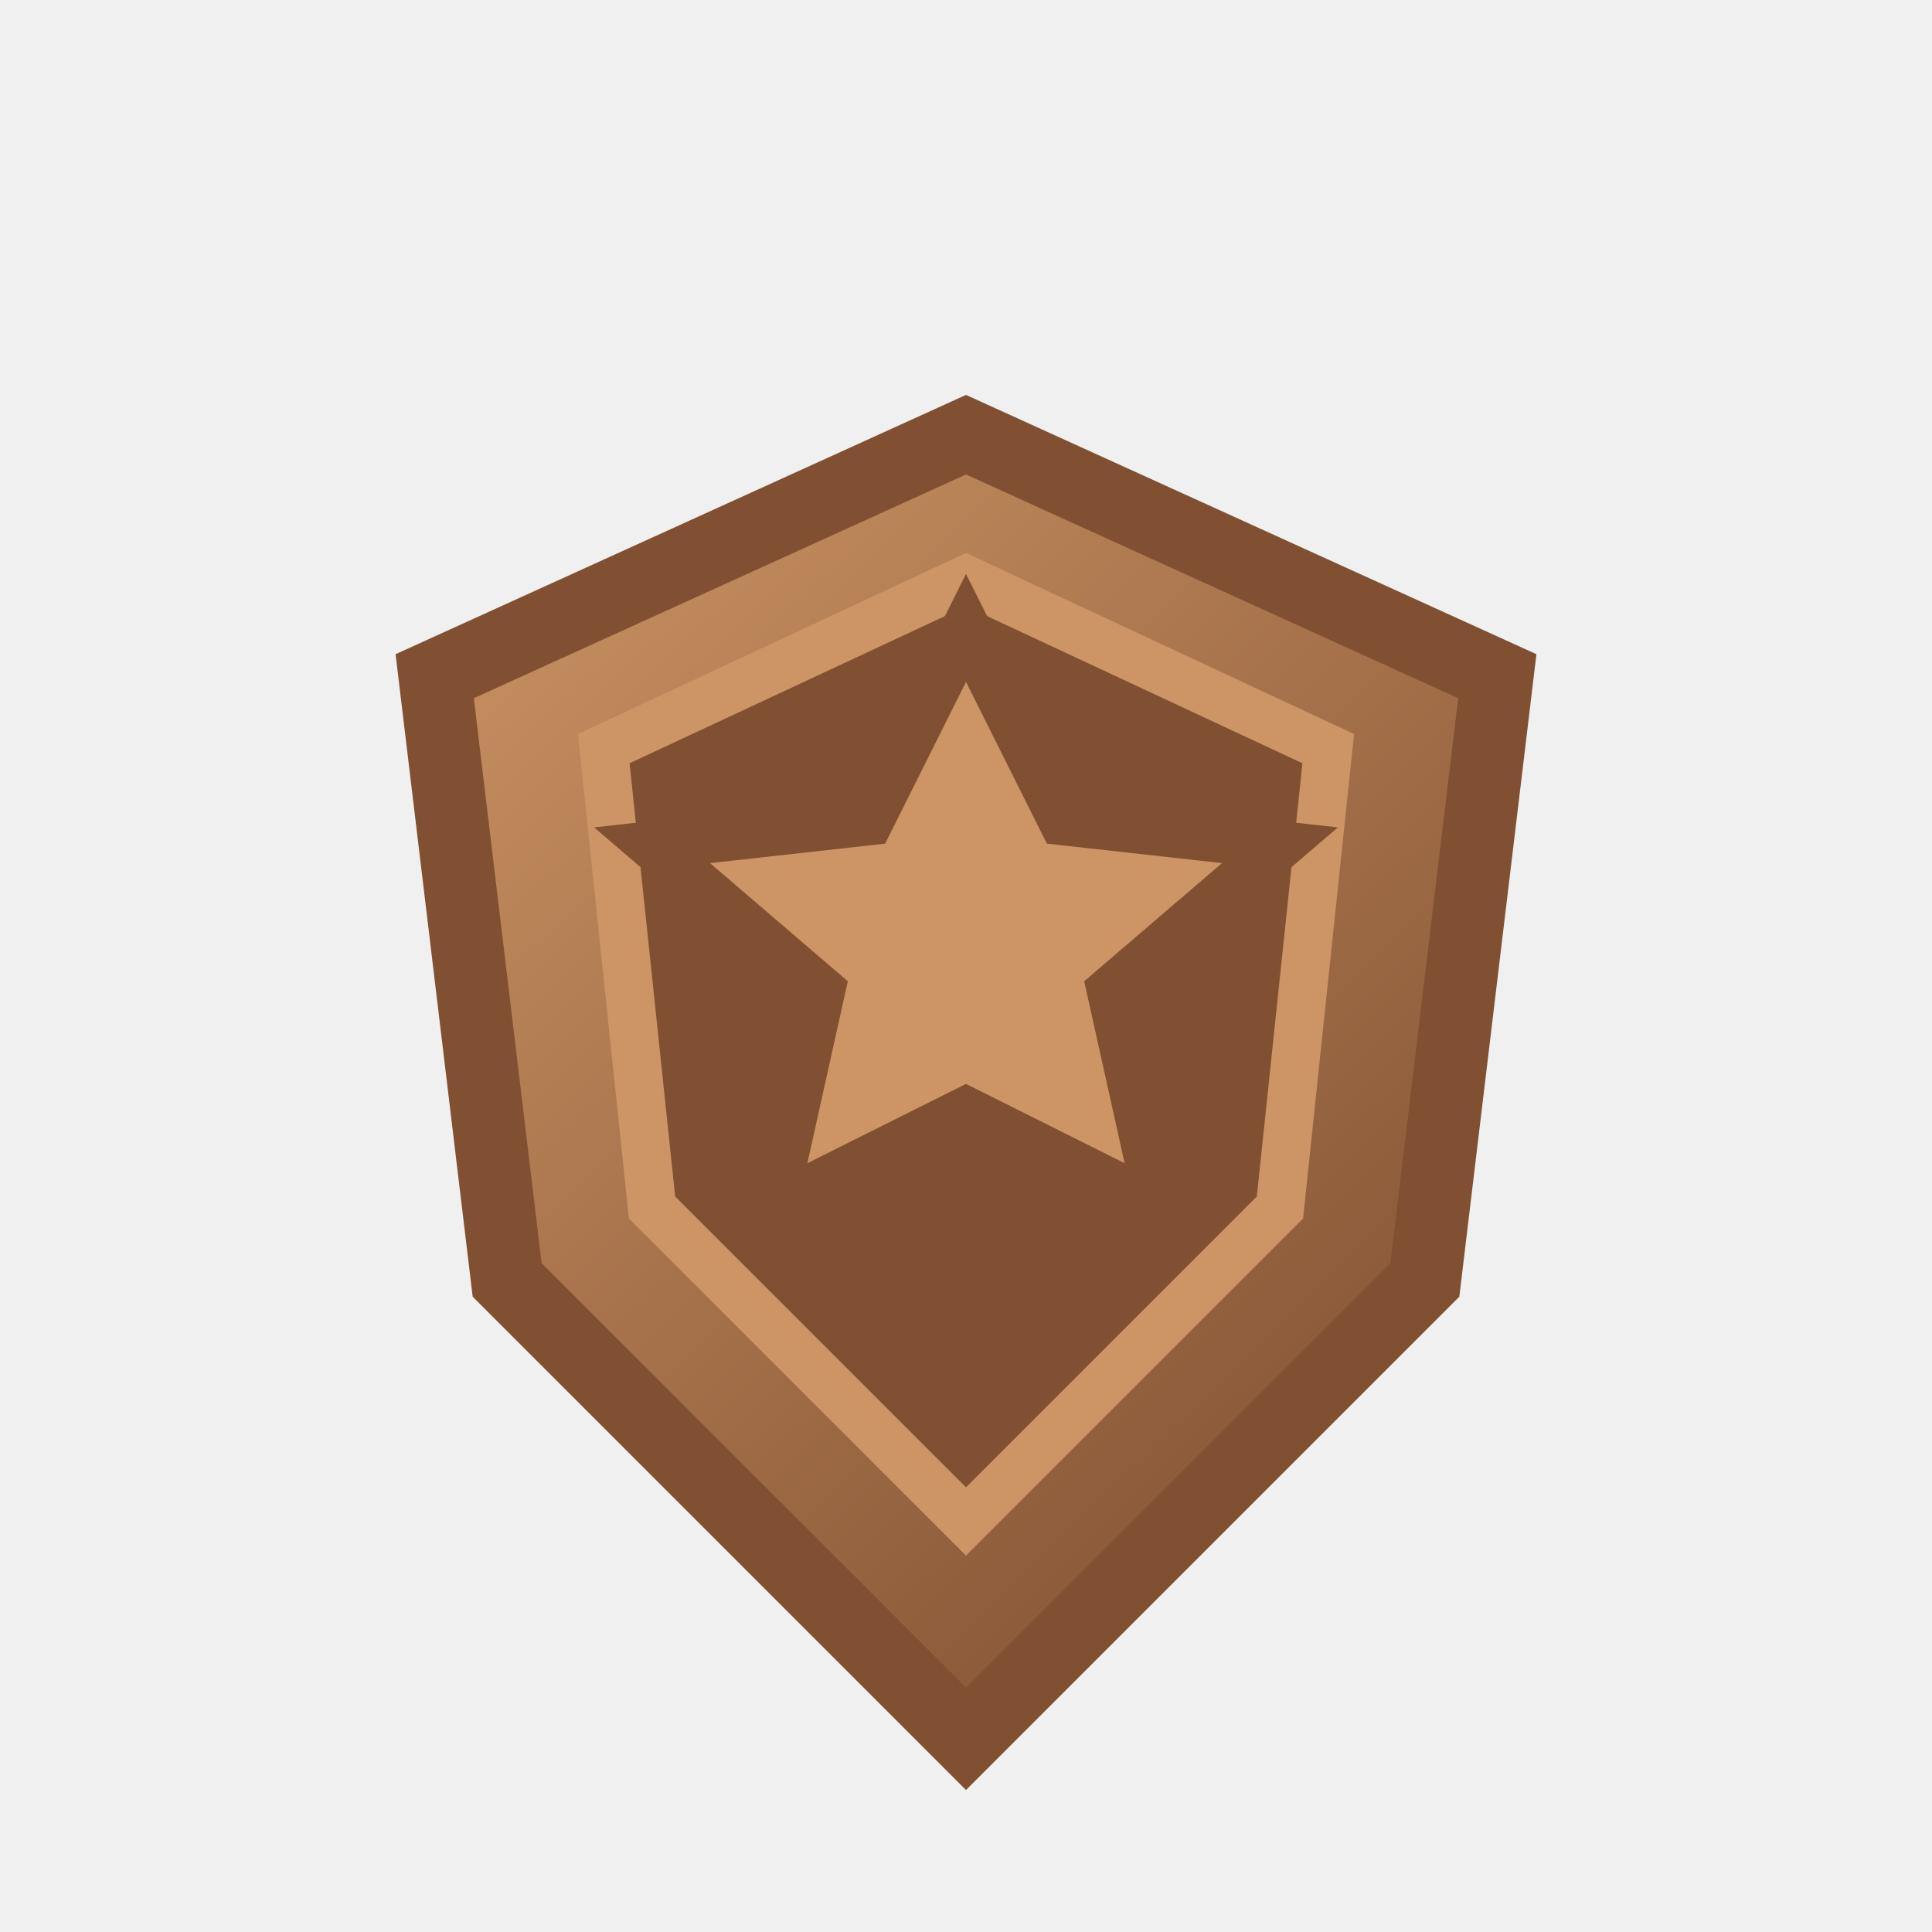
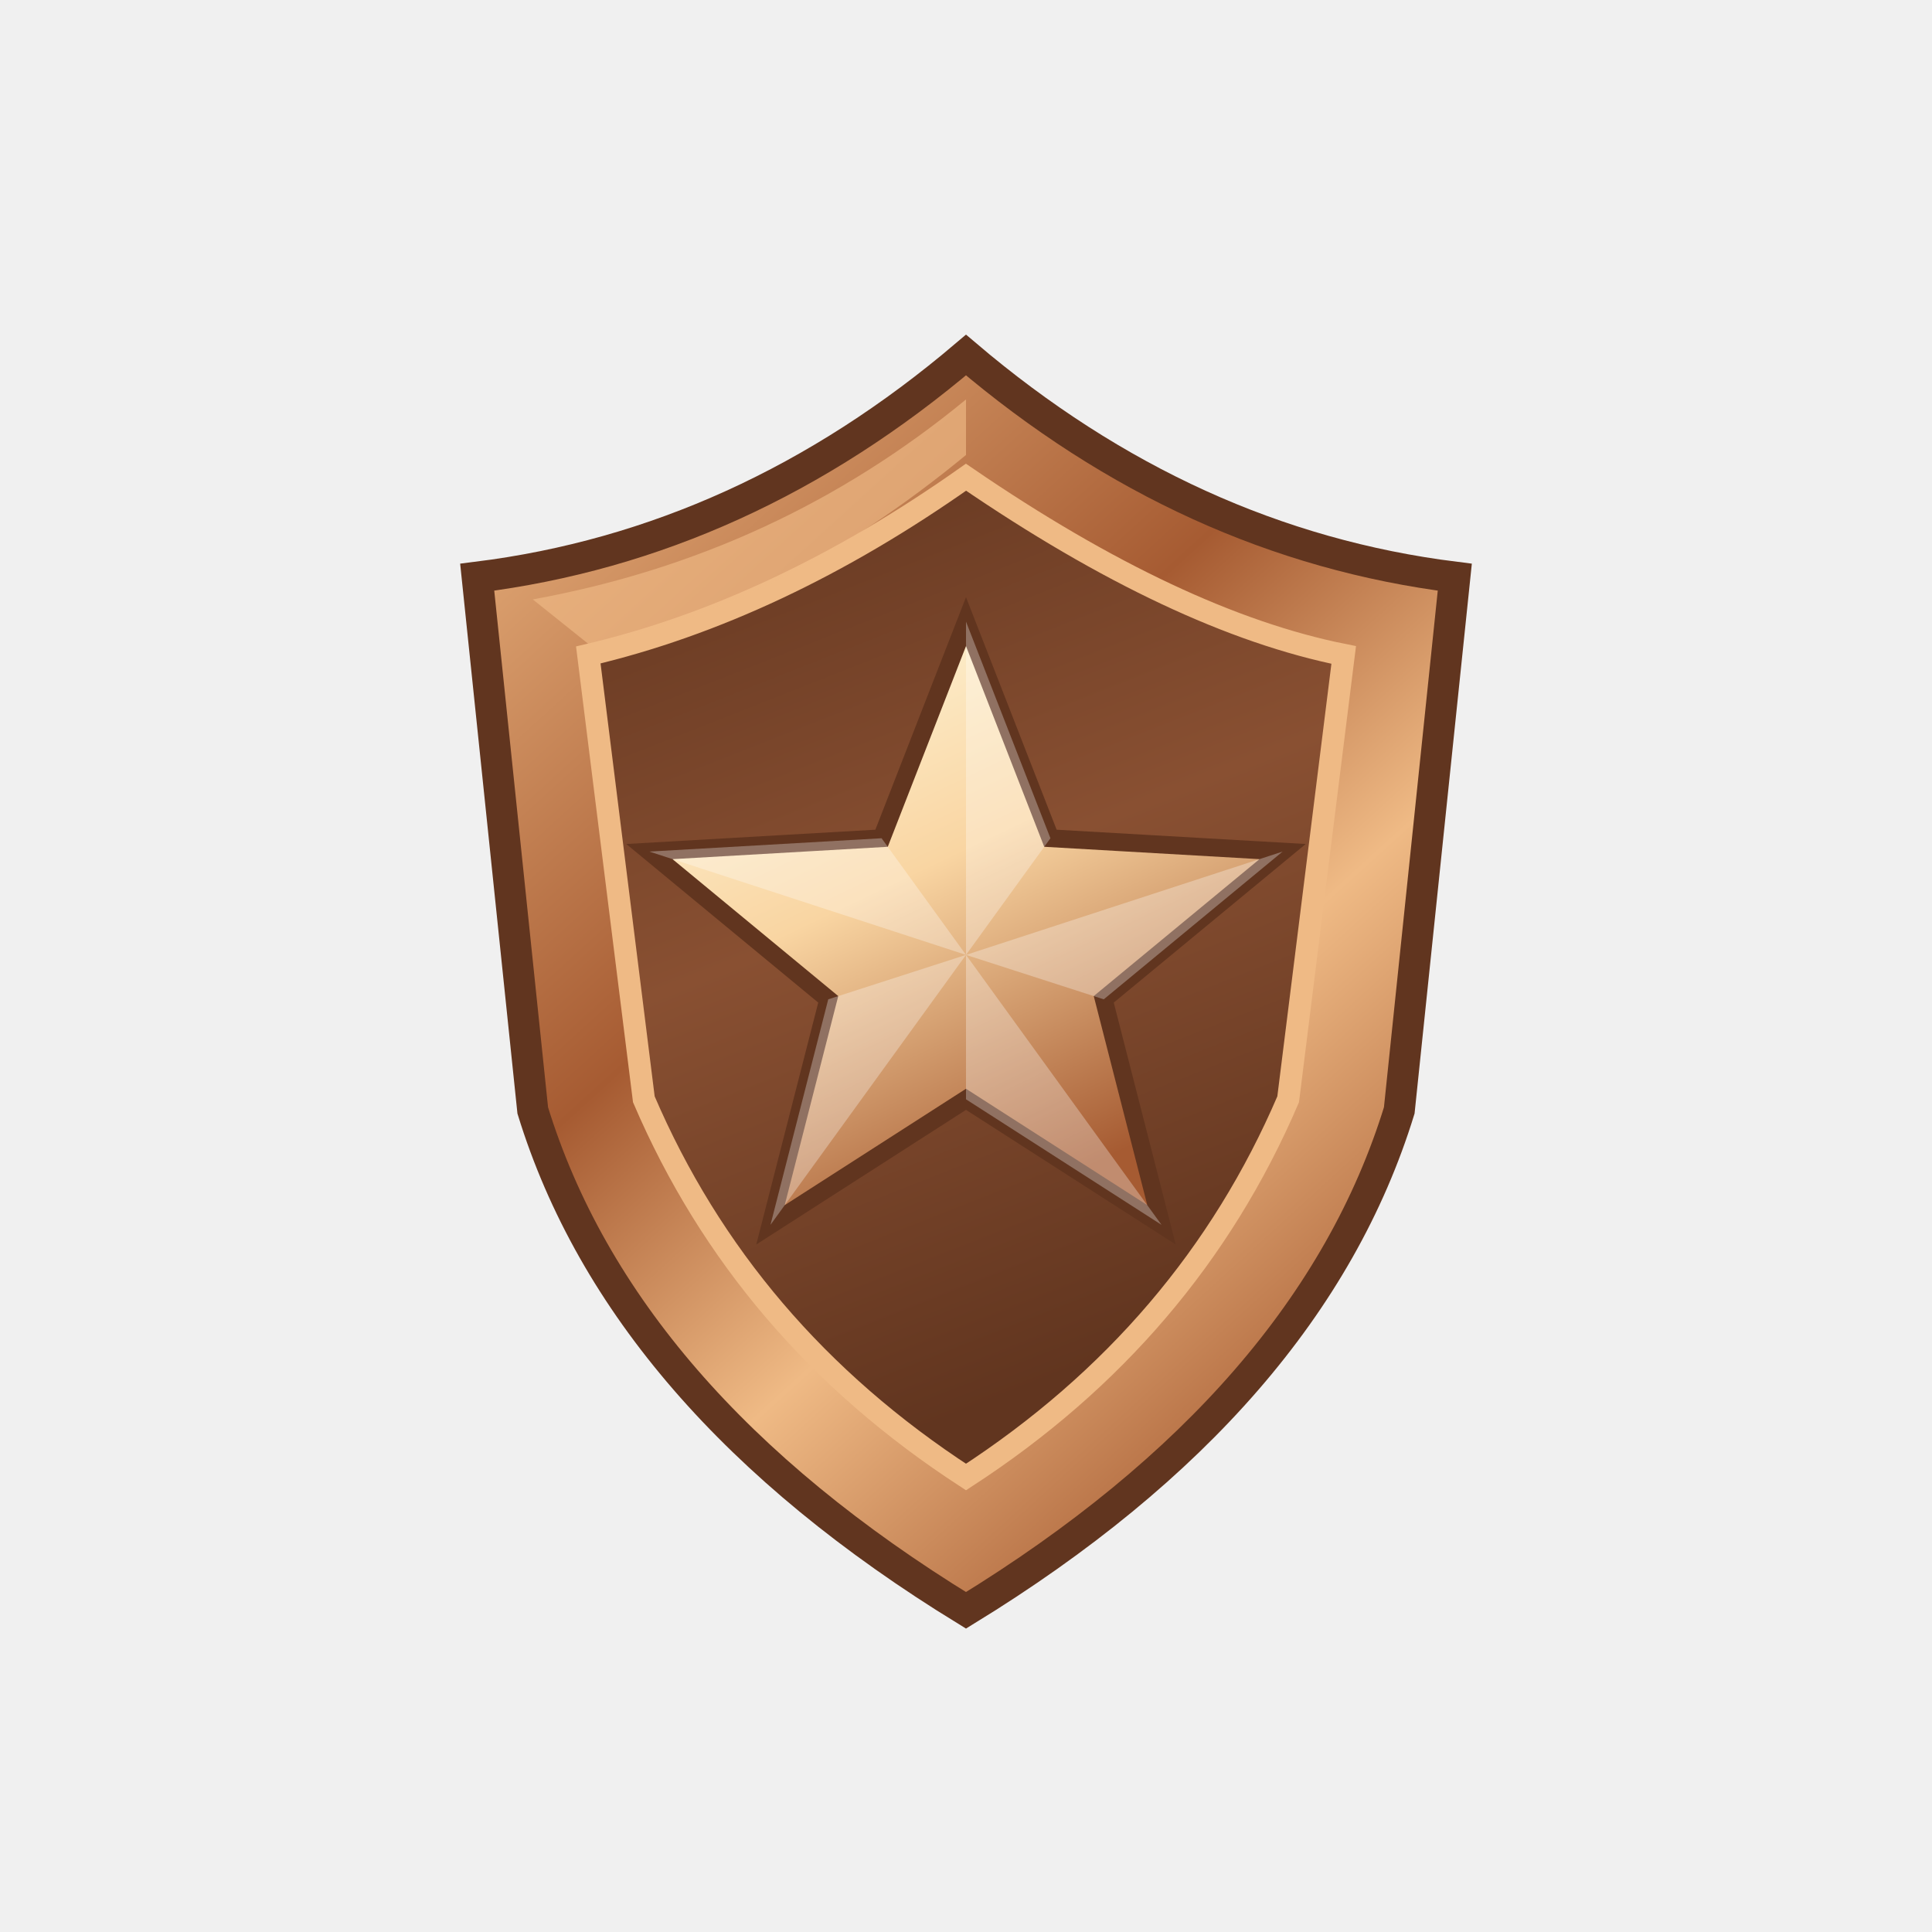
- <svg xmlns="http://www.w3.org/2000/svg" viewBox="0 0 80 80">
+ <svg xmlns="http://www.w3.org/2000/svg" viewBox="0 0 160 160">
  <defs>
-     <linearGradient id="metal" x2="0.8" y2="1">
-       <stop stop-color="#cd9565" />
-       <stop offset="1" stop-color="#815032" />
+     <linearGradient id="metal" x2=".7" y2="1">
+       <stop stop-color="#efba85" />
+       <stop offset=".45" stop-color="#a65b32" />
+       <stop offset=".7" stop-color="#efba85" />
+       <stop offset="1" stop-color="#a65b32" />
+     </linearGradient>
+     <linearGradient id="field" x2=".3" y2="1">
+       <stop stop-color="#61351f" />
+       <stop offset=".5" stop-color="#895032" />
+       <stop offset="1" stop-color="#61351f" />
+     </linearGradient>
+     <linearGradient id="star" x2=".5" y2="1">
+       <stop stop-color="#fffde5" />
+       <stop offset=".5" stop-color="#f9d5a2" />
+       <stop offset="1" stop-color="#a65b32" />
    </linearGradient>
  </defs>
-   <path d="M40 18 62 28 59 53 40 72 21 53 18 28Z" fill="url(#metal)" stroke="#815032" stroke-width="3" />
-   <path d="M40 24 55 31 53 50 40 63 27 50 25 31Z" fill="#815032" stroke="#cd9565" stroke-width="2" />
-   <path transform="translate(0 -6)" d="m40 32 4 8 9 1-7 6 2 9-8-4-8 4 2-9-7-6 9-1Z" fill="#cd9565" stroke="#815032" stroke-width="2" />
+   <g transform="translate(80 80) scale(0.92) translate(-80 -80)">
+     <path d="M80 25Q100 42 124 45L119 93Q111 119 80 138Q49 119 41 93L36 45Q60 42 80 25Z" fill="url(#metal)" stroke="#61351f" stroke-width="2.8" />
+     <path d="M80 36Q99 49 114 52L109 92Q100 113 80 126Q60 113 51 92L46 52Q63 48 80 36Z" fill="url(#field)" stroke="#efba85" stroke-width="2" />
+     <polygon points="80.0,49.0 87.6,68.5 108.5,69.7 92.4,83.0 97.6,103.3 80.0,92.0 62.4,103.3 67.6,83.0 51.5,69.7 72.4,68.5" fill="url(#star)" stroke="#61351f" stroke-width="1.6" />
+     <path d="M80 79L80.0 49.0 87.6 68.5Z" fill="#fff" opacity=".3" />
+     <path d="M80 79L108.5 69.7 92.4 83.0Z" fill="#fff" opacity=".3" />
+     <path d="M80 79L97.6 103.3 80.0 92.0Z" fill="#fff" opacity=".3" />
+     <path d="M80 79L62.4 103.3 67.6 83.0Z" fill="#fff" opacity=".3" />
+     <path d="M80 79L51.5 69.7 72.4 68.5Z" fill="#fff" opacity=".3" />
+     <path d="M41 47Q63 43 80 29L80 34Q63 48 46 51" fill="#efba85" opacity=".65" />
+   </g>
</svg>
